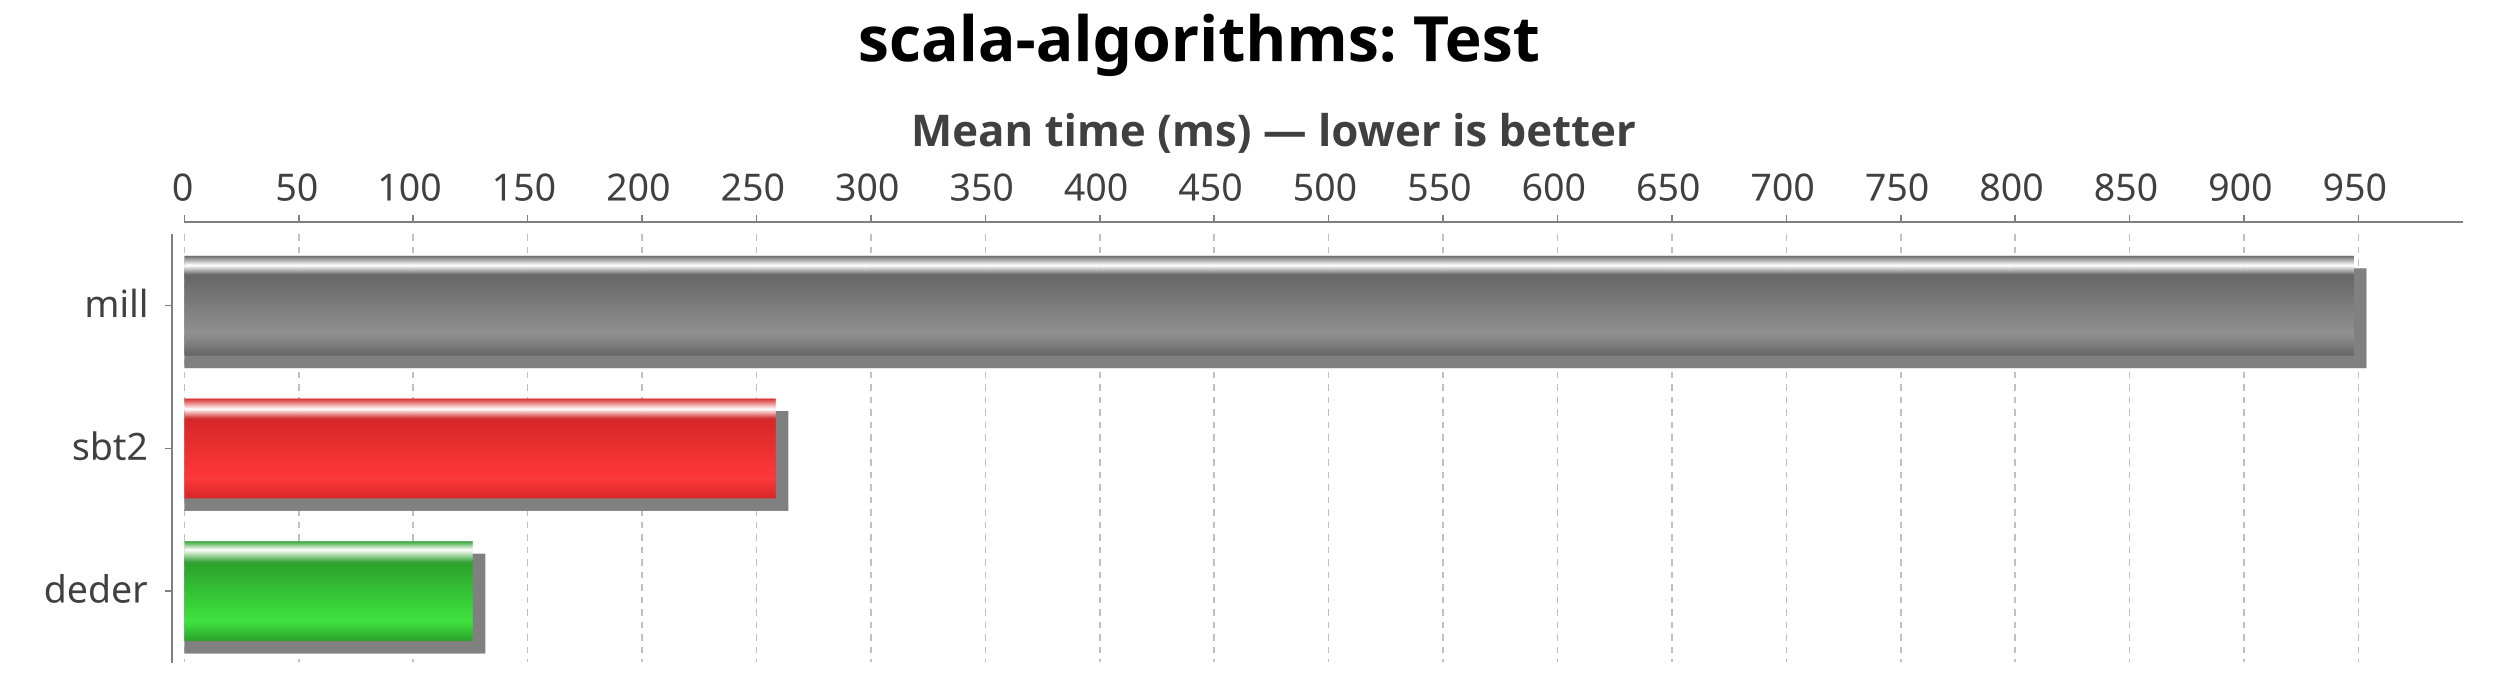
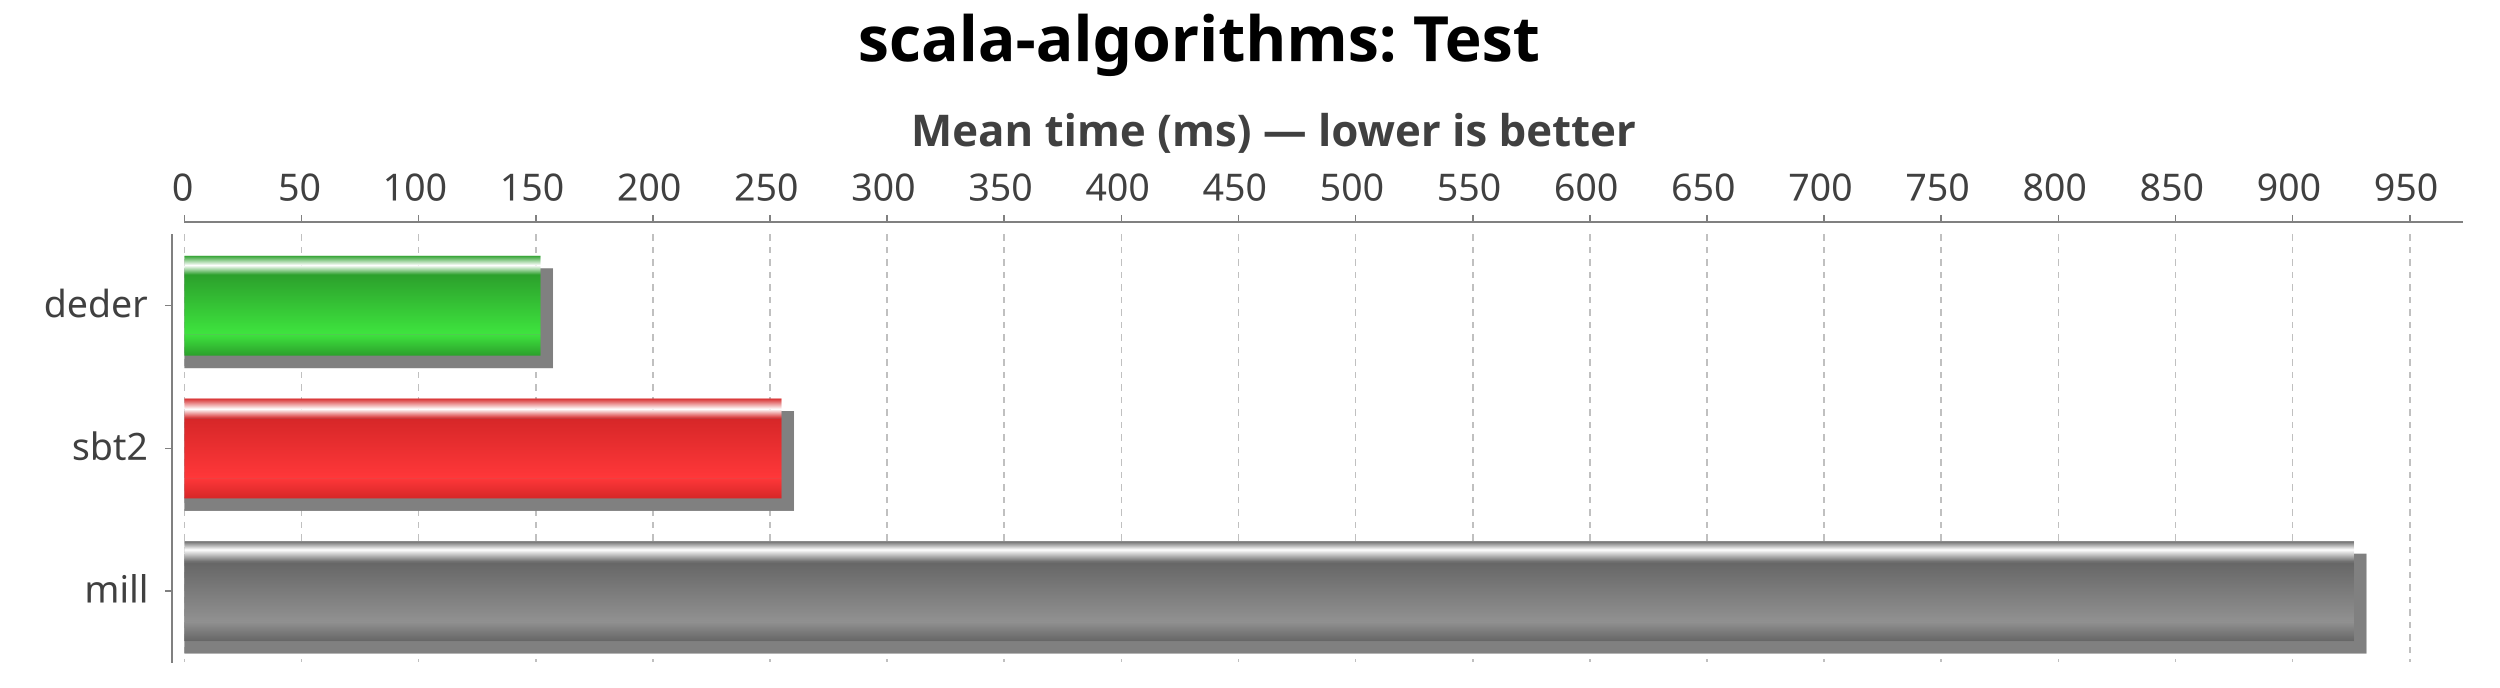
<svg xmlns="http://www.w3.org/2000/svg" width="800" height="220" text-rendering="auto" shape-rendering="auto">
  <defs>
-     <linearGradient id="_252529606667gp1" x1="0" y1="85" x2="0" y2="88" gradientUnits="userSpaceOnUse">
+     <linearGradient id="_90914662041gp8" x1="0" y1="173.18" x2="0" y2="176" gradientUnits="userSpaceOnUse">
+       <stop offset="0%" stop-color="rgb(102,102,102)" />
+       <stop offset="100%" stop-color="rgb(255,255,255)" />
+     </linearGradient>
+     <linearGradient id="_90914662041gp3" x1="0" y1="107" x2="0" y2="113.82" gradientUnits="userSpaceOnUse">
+       <stop offset="0%" stop-color="rgb(62,228,62)" />
+       <stop offset="100%" stop-color="rgb(44,160,44)" />
+     </linearGradient>
+     <linearGradient id="_90914662041gp4" x1="0" y1="127.52" x2="0" y2="131" gradientUnits="userSpaceOnUse">
+       <stop offset="0%" stop-color="rgb(214,39,40)" />
+       <stop offset="100%" stop-color="rgb(255,255,255)" />
+     </linearGradient>
+     <linearGradient id="_90914662041gp7" x1="0" y1="153" x2="0" y2="159.48" gradientUnits="userSpaceOnUse">
+       <stop offset="0%" stop-color="rgb(255,55,57)" />
+       <stop offset="100%" stop-color="rgb(214,39,40)" />
+     </linearGradient>
+     <linearGradient id="_90914662041gp1" x1="0" y1="85" x2="0" y2="88" gradientUnits="userSpaceOnUse">
+       <stop offset="0%" stop-color="rgb(255,255,255)" />
+       <stop offset="100%" stop-color="rgb(44,160,44)" />
+     </linearGradient>
+     <linearGradient id="_90914662041gp5" x1="0" y1="131" x2="0" y2="134" gradientUnits="userSpaceOnUse">
+       <stop offset="0%" stop-color="rgb(255,255,255)" />
+       <stop offset="100%" stop-color="rgb(214,39,40)" />
+     </linearGradient>
+     <linearGradient id="_90914662041gp9" x1="0" y1="176" x2="0" y2="180" gradientUnits="userSpaceOnUse">
      <stop offset="0%" stop-color="rgb(255,255,255)" />
      <stop offset="100%" stop-color="rgb(102,102,102)" />
    </linearGradient>
-     <linearGradient id="_252529606667gp3" x1="0" y1="107" x2="0" y2="113.82" gradientUnits="userSpaceOnUse">
+     <linearGradient id="_90914662041gp0" x1="0" y1="81.85" x2="0" y2="85" gradientUnits="userSpaceOnUse">
+       <stop offset="0%" stop-color="rgb(44,160,44)" />
+       <stop offset="100%" stop-color="rgb(255,255,255)" />
+     </linearGradient>
+     <linearGradient id="_90914662041gp2" x1="0" y1="88" x2="0" y2="107" gradientUnits="userSpaceOnUse">
+       <stop offset="0%" stop-color="rgb(44,160,44)" />
+       <stop offset="100%" stop-color="rgb(62,228,62)" />
+     </linearGradient>
+     <linearGradient id="_90914662041gp6" x1="0" y1="134" x2="0" y2="153" gradientUnits="userSpaceOnUse">
+       <stop offset="0%" stop-color="rgb(214,39,40)" />
+       <stop offset="100%" stop-color="rgb(255,55,57)" />
+     </linearGradient>
+     <linearGradient id="_90914662041gp10" x1="0" y1="180" x2="0" y2="199" gradientUnits="userSpaceOnUse">
+       <stop offset="0%" stop-color="rgb(102,102,102)" />
+       <stop offset="100%" stop-color="rgb(145,145,145)" />
+     </linearGradient>
+     <linearGradient id="_90914662041gp11" x1="0" y1="199" x2="0" y2="205.15" gradientUnits="userSpaceOnUse">
      <stop offset="0%" stop-color="rgb(145,145,145)" />
      <stop offset="100%" stop-color="rgb(102,102,102)" />
    </linearGradient>
-     <linearGradient id="_252529606667gp9" x1="0" y1="176" x2="0" y2="180" gradientUnits="userSpaceOnUse">
-       <stop offset="0%" stop-color="rgb(255,255,255)" />
-       <stop offset="100%" stop-color="rgb(44,160,44)" />
-     </linearGradient>
-     <linearGradient id="_252529606667gp4" x1="0" y1="127.52" x2="0" y2="131" gradientUnits="userSpaceOnUse">
-       <stop offset="0%" stop-color="rgb(214,39,40)" />
-       <stop offset="100%" stop-color="rgb(255,255,255)" />
-     </linearGradient>
-     <linearGradient id="_252529606667gp7" x1="0" y1="153" x2="0" y2="159.48" gradientUnits="userSpaceOnUse">
-       <stop offset="0%" stop-color="rgb(255,55,57)" />
-       <stop offset="100%" stop-color="rgb(214,39,40)" />
-     </linearGradient>
-     <linearGradient id="_252529606667gp0" x1="0" y1="81.85" x2="0" y2="85" gradientUnits="userSpaceOnUse">
-       <stop offset="0%" stop-color="rgb(102,102,102)" />
-       <stop offset="100%" stop-color="rgb(255,255,255)" />
-     </linearGradient>
-     <linearGradient id="_252529606667gp5" x1="0" y1="131" x2="0" y2="134" gradientUnits="userSpaceOnUse">
-       <stop offset="0%" stop-color="rgb(255,255,255)" />
-       <stop offset="100%" stop-color="rgb(214,39,40)" />
-     </linearGradient>
-     <linearGradient id="_252529606667gp6" x1="0" y1="134" x2="0" y2="153" gradientUnits="userSpaceOnUse">
-       <stop offset="0%" stop-color="rgb(214,39,40)" />
-       <stop offset="100%" stop-color="rgb(255,55,57)" />
-     </linearGradient>
-     <linearGradient id="_252529606667gp11" x1="0" y1="199" x2="0" y2="205.15" gradientUnits="userSpaceOnUse">
-       <stop offset="0%" stop-color="rgb(62,228,62)" />
-       <stop offset="100%" stop-color="rgb(44,160,44)" />
-     </linearGradient>
-     <linearGradient id="_252529606667gp2" x1="0" y1="88" x2="0" y2="107" gradientUnits="userSpaceOnUse">
-       <stop offset="0%" stop-color="rgb(102,102,102)" />
-       <stop offset="100%" stop-color="rgb(145,145,145)" />
-     </linearGradient>
-     <linearGradient id="_252529606667gp10" x1="0" y1="180" x2="0" y2="199" gradientUnits="userSpaceOnUse">
-       <stop offset="0%" stop-color="rgb(44,160,44)" />
-       <stop offset="100%" stop-color="rgb(62,228,62)" />
-     </linearGradient>
-     <linearGradient id="_252529606667gp8" x1="0" y1="173.18" x2="0" y2="176" gradientUnits="userSpaceOnUse">
-       <stop offset="0%" stop-color="rgb(44,160,44)" />
-       <stop offset="100%" stop-color="rgb(255,255,255)" />
-     </linearGradient>
-     <clipPath id="_252529606667clip-0">
+     <clipPath id="_90914662041clip-0">
      <path d="M0,0L0,220L800,220L800,0Z" />
    </clipPath>
-     <clipPath id="_252529606667clip-1">
+     <clipPath id="_90914662041clip-1">
      <path d="M59,75L59,212L788,212L788,75Z" />
    </clipPath>
  </defs>
-   <rect x="0" y="0" width="800" height="220" style="fill:rgb(255,255,255)" clip-path="url(#_252529606667clip-0)" />
+   <rect x="0" y="0" width="800" height="220" style="fill:rgb(255,255,255)" clip-path="url(#_90914662041clip-0)" />
  <g>
-     <text x="274.5" y="19.56" style="fill: rgb(0,0,0); fill-opacity: 1.0; font-family: sans-serif; font-size: 20px; font-weight: bold;" clip-path="url(#_252529606667clip-0)">scala-algorithms: Test</text>
+     <text x="274.5" y="19.56" style="fill: rgb(0,0,0); fill-opacity: 1.0; font-family: sans-serif; font-size: 20px; font-weight: bold;" clip-path="url(#_90914662041clip-0)">scala-algorithms: Test</text>
  </g>
-   <rect x="59" y="75" width="729" height="137" style="fill:rgb(255,255,255)" clip-path="url(#_252529606667clip-0)" />
-   <line x1="59" y1="71" x2="788" y2="71" style="stroke-width:0.5;stroke:rgb(128,128,128);stroke-opacity:1.0;stroke-linecap:square;stroke-miterlimit:10;shape-rendering:crispEdges" clip-path="url(#_252529606667clip-0)" />
+   <rect x="59" y="75" width="729" height="137" style="fill:rgb(255,255,255)" clip-path="url(#_90914662041clip-0)" />
+   <line x1="59" y1="71" x2="788" y2="71" style="stroke-width:0.5;stroke:rgb(128,128,128);stroke-opacity:1.0;stroke-linecap:square;stroke-miterlimit:10;shape-rendering:crispEdges" clip-path="url(#_90914662041clip-0)" />
  <g>
-     <text x="55" y="64.17" style="fill: rgb(64,64,64); fill-opacity: 1.0; font-family: sans-serif; font-size: 12px;" clip-path="url(#_252529606667clip-0)">0</text>
+     <text x="55" y="64.17" style="fill: rgb(64,64,64); fill-opacity: 1.0; font-family: sans-serif; font-size: 12px;" clip-path="url(#_90914662041clip-0)">0</text>
  </g>
-   <line x1="59" y1="69" x2="59" y2="71" style="stroke-width:0.5;stroke:rgb(128,128,128);stroke-opacity:1.0;stroke-linecap:square;stroke-miterlimit:10;shape-rendering:crispEdges" clip-path="url(#_252529606667clip-0)" />
+   <line x1="59" y1="69" x2="59" y2="71" style="stroke-width:0.5;stroke:rgb(128,128,128);stroke-opacity:1.0;stroke-linecap:square;stroke-miterlimit:10;shape-rendering:crispEdges" clip-path="url(#_90914662041clip-0)" />
  <g>
-     <text x="88.12" y="64.17" style="fill: rgb(64,64,64); fill-opacity: 1.0; font-family: sans-serif; font-size: 12px;" clip-path="url(#_252529606667clip-0)">50</text>
+     <text x="88.98" y="64.17" style="fill: rgb(64,64,64); fill-opacity: 1.0; font-family: sans-serif; font-size: 12px;" clip-path="url(#_90914662041clip-0)">50</text>
  </g>
-   <line x1="95.62" y1="69" x2="95.62" y2="71" style="stroke-width:0.5;stroke:rgb(128,128,128);stroke-opacity:1.0;stroke-linecap:square;stroke-miterlimit:10;shape-rendering:crispEdges" clip-path="url(#_252529606667clip-0)" />
+   <line x1="96.48" y1="69" x2="96.48" y2="71" style="stroke-width:0.5;stroke:rgb(128,128,128);stroke-opacity:1.0;stroke-linecap:square;stroke-miterlimit:10;shape-rendering:crispEdges" clip-path="url(#_90914662041clip-0)" />
  <g>
-     <text x="120.73" y="64.17" style="fill: rgb(64,64,64); fill-opacity: 1.0; font-family: sans-serif; font-size: 12px;" clip-path="url(#_252529606667clip-0)">100</text>
+     <text x="122.46" y="64.17" style="fill: rgb(64,64,64); fill-opacity: 1.0; font-family: sans-serif; font-size: 12px;" clip-path="url(#_90914662041clip-0)">100</text>
  </g>
-   <line x1="132.23" y1="69" x2="132.23" y2="71" style="stroke-width:0.5;stroke:rgb(128,128,128);stroke-opacity:1.0;stroke-linecap:square;stroke-miterlimit:10;shape-rendering:crispEdges" clip-path="url(#_252529606667clip-0)" />
+   <line x1="133.96" y1="69" x2="133.96" y2="71" style="stroke-width:0.5;stroke:rgb(128,128,128);stroke-opacity:1.0;stroke-linecap:square;stroke-miterlimit:10;shape-rendering:crispEdges" clip-path="url(#_90914662041clip-0)" />
  <g>
-     <text x="157.35" y="64.17" style="fill: rgb(64,64,64); fill-opacity: 1.0; font-family: sans-serif; font-size: 12px;" clip-path="url(#_252529606667clip-0)">150</text>
+     <text x="159.94" y="64.17" style="fill: rgb(64,64,64); fill-opacity: 1.0; font-family: sans-serif; font-size: 12px;" clip-path="url(#_90914662041clip-0)">150</text>
  </g>
-   <line x1="168.85" y1="69" x2="168.85" y2="71" style="stroke-width:0.5;stroke:rgb(128,128,128);stroke-opacity:1.0;stroke-linecap:square;stroke-miterlimit:10;shape-rendering:crispEdges" clip-path="url(#_252529606667clip-0)" />
+   <line x1="171.44" y1="69" x2="171.44" y2="71" style="stroke-width:0.5;stroke:rgb(128,128,128);stroke-opacity:1.0;stroke-linecap:square;stroke-miterlimit:10;shape-rendering:crispEdges" clip-path="url(#_90914662041clip-0)" />
  <g>
-     <text x="193.97" y="64.17" style="fill: rgb(64,64,64); fill-opacity: 1.0; font-family: sans-serif; font-size: 12px;" clip-path="url(#_252529606667clip-0)">200</text>
+     <text x="197.42" y="64.17" style="fill: rgb(64,64,64); fill-opacity: 1.0; font-family: sans-serif; font-size: 12px;" clip-path="url(#_90914662041clip-0)">200</text>
  </g>
-   <line x1="205.47" y1="69" x2="205.47" y2="71" style="stroke-width:0.5;stroke:rgb(128,128,128);stroke-opacity:1.0;stroke-linecap:square;stroke-miterlimit:10;shape-rendering:crispEdges" clip-path="url(#_252529606667clip-0)" />
+   <line x1="208.92" y1="69" x2="208.92" y2="71" style="stroke-width:0.5;stroke:rgb(128,128,128);stroke-opacity:1.0;stroke-linecap:square;stroke-miterlimit:10;shape-rendering:crispEdges" clip-path="url(#_90914662041clip-0)" />
  <g>
-     <text x="230.59" y="64.17" style="fill: rgb(64,64,64); fill-opacity: 1.0; font-family: sans-serif; font-size: 12px;" clip-path="url(#_252529606667clip-0)">250</text>
+     <text x="234.9" y="64.17" style="fill: rgb(64,64,64); fill-opacity: 1.0; font-family: sans-serif; font-size: 12px;" clip-path="url(#_90914662041clip-0)">250</text>
  </g>
-   <line x1="242.09" y1="69" x2="242.09" y2="71" style="stroke-width:0.5;stroke:rgb(128,128,128);stroke-opacity:1.0;stroke-linecap:square;stroke-miterlimit:10;shape-rendering:crispEdges" clip-path="url(#_252529606667clip-0)" />
+   <line x1="246.4" y1="69" x2="246.4" y2="71" style="stroke-width:0.5;stroke:rgb(128,128,128);stroke-opacity:1.0;stroke-linecap:square;stroke-miterlimit:10;shape-rendering:crispEdges" clip-path="url(#_90914662041clip-0)" />
  <g>
-     <text x="267.2" y="64.17" style="fill: rgb(64,64,64); fill-opacity: 1.0; font-family: sans-serif; font-size: 12px;" clip-path="url(#_252529606667clip-0)">300</text>
+     <text x="272.38" y="64.17" style="fill: rgb(64,64,64); fill-opacity: 1.0; font-family: sans-serif; font-size: 12px;" clip-path="url(#_90914662041clip-0)">300</text>
  </g>
-   <line x1="278.7" y1="69" x2="278.7" y2="71" style="stroke-width:0.5;stroke:rgb(128,128,128);stroke-opacity:1.0;stroke-linecap:square;stroke-miterlimit:10;shape-rendering:crispEdges" clip-path="url(#_252529606667clip-0)" />
+   <line x1="283.88" y1="69" x2="283.88" y2="71" style="stroke-width:0.5;stroke:rgb(128,128,128);stroke-opacity:1.0;stroke-linecap:square;stroke-miterlimit:10;shape-rendering:crispEdges" clip-path="url(#_90914662041clip-0)" />
  <g>
-     <text x="303.82" y="64.17" style="fill: rgb(64,64,64); fill-opacity: 1.0; font-family: sans-serif; font-size: 12px;" clip-path="url(#_252529606667clip-0)">350</text>
+     <text x="309.86" y="64.17" style="fill: rgb(64,64,64); fill-opacity: 1.0; font-family: sans-serif; font-size: 12px;" clip-path="url(#_90914662041clip-0)">350</text>
  </g>
-   <line x1="315.32" y1="69" x2="315.32" y2="71" style="stroke-width:0.5;stroke:rgb(128,128,128);stroke-opacity:1.0;stroke-linecap:square;stroke-miterlimit:10;shape-rendering:crispEdges" clip-path="url(#_252529606667clip-0)" />
+   <line x1="321.36" y1="69" x2="321.36" y2="71" style="stroke-width:0.5;stroke:rgb(128,128,128);stroke-opacity:1.0;stroke-linecap:square;stroke-miterlimit:10;shape-rendering:crispEdges" clip-path="url(#_90914662041clip-0)" />
  <g>
-     <text x="340.44" y="64.17" style="fill: rgb(64,64,64); fill-opacity: 1.0; font-family: sans-serif; font-size: 12px;" clip-path="url(#_252529606667clip-0)">400</text>
+     <text x="347.34" y="64.17" style="fill: rgb(64,64,64); fill-opacity: 1.0; font-family: sans-serif; font-size: 12px;" clip-path="url(#_90914662041clip-0)">400</text>
  </g>
-   <line x1="351.94" y1="69" x2="351.94" y2="71" style="stroke-width:0.5;stroke:rgb(128,128,128);stroke-opacity:1.0;stroke-linecap:square;stroke-miterlimit:10;shape-rendering:crispEdges" clip-path="url(#_252529606667clip-0)" />
+   <line x1="358.84" y1="69" x2="358.84" y2="71" style="stroke-width:0.5;stroke:rgb(128,128,128);stroke-opacity:1.0;stroke-linecap:square;stroke-miterlimit:10;shape-rendering:crispEdges" clip-path="url(#_90914662041clip-0)" />
  <g>
-     <text x="377.06" y="64.17" style="fill: rgb(64,64,64); fill-opacity: 1.0; font-family: sans-serif; font-size: 12px;" clip-path="url(#_252529606667clip-0)">450</text>
+     <text x="384.82" y="64.17" style="fill: rgb(64,64,64); fill-opacity: 1.0; font-family: sans-serif; font-size: 12px;" clip-path="url(#_90914662041clip-0)">450</text>
  </g>
-   <line x1="388.56" y1="69" x2="388.56" y2="71" style="stroke-width:0.5;stroke:rgb(128,128,128);stroke-opacity:1.0;stroke-linecap:square;stroke-miterlimit:10;shape-rendering:crispEdges" clip-path="url(#_252529606667clip-0)" />
+   <line x1="396.32" y1="69" x2="396.32" y2="71" style="stroke-width:0.5;stroke:rgb(128,128,128);stroke-opacity:1.0;stroke-linecap:square;stroke-miterlimit:10;shape-rendering:crispEdges" clip-path="url(#_90914662041clip-0)" />
  <g>
-     <text x="413.67" y="64.17" style="fill: rgb(64,64,64); fill-opacity: 1.0; font-family: sans-serif; font-size: 12px;" clip-path="url(#_252529606667clip-0)">500</text>
+     <text x="422.3" y="64.17" style="fill: rgb(64,64,64); fill-opacity: 1.0; font-family: sans-serif; font-size: 12px;" clip-path="url(#_90914662041clip-0)">500</text>
  </g>
-   <line x1="425.17" y1="69" x2="425.17" y2="71" style="stroke-width:0.5;stroke:rgb(128,128,128);stroke-opacity:1.0;stroke-linecap:square;stroke-miterlimit:10;shape-rendering:crispEdges" clip-path="url(#_252529606667clip-0)" />
+   <line x1="433.8" y1="69" x2="433.8" y2="71" style="stroke-width:0.5;stroke:rgb(128,128,128);stroke-opacity:1.0;stroke-linecap:square;stroke-miterlimit:10;shape-rendering:crispEdges" clip-path="url(#_90914662041clip-0)" />
  <g>
-     <text x="450.29" y="64.17" style="fill: rgb(64,64,64); fill-opacity: 1.0; font-family: sans-serif; font-size: 12px;" clip-path="url(#_252529606667clip-0)">550</text>
+     <text x="459.78" y="64.17" style="fill: rgb(64,64,64); fill-opacity: 1.0; font-family: sans-serif; font-size: 12px;" clip-path="url(#_90914662041clip-0)">550</text>
  </g>
-   <line x1="461.79" y1="69" x2="461.79" y2="71" style="stroke-width:0.5;stroke:rgb(128,128,128);stroke-opacity:1.0;stroke-linecap:square;stroke-miterlimit:10;shape-rendering:crispEdges" clip-path="url(#_252529606667clip-0)" />
+   <line x1="471.28" y1="69" x2="471.28" y2="71" style="stroke-width:0.5;stroke:rgb(128,128,128);stroke-opacity:1.0;stroke-linecap:square;stroke-miterlimit:10;shape-rendering:crispEdges" clip-path="url(#_90914662041clip-0)" />
  <g>
-     <text x="486.91" y="64.17" style="fill: rgb(64,64,64); fill-opacity: 1.0; font-family: sans-serif; font-size: 12px;" clip-path="url(#_252529606667clip-0)">600</text>
+     <text x="497.26" y="64.17" style="fill: rgb(64,64,64); fill-opacity: 1.0; font-family: sans-serif; font-size: 12px;" clip-path="url(#_90914662041clip-0)">600</text>
  </g>
-   <line x1="498.41" y1="69" x2="498.41" y2="71" style="stroke-width:0.5;stroke:rgb(128,128,128);stroke-opacity:1.0;stroke-linecap:square;stroke-miterlimit:10;shape-rendering:crispEdges" clip-path="url(#_252529606667clip-0)" />
+   <line x1="508.76" y1="69" x2="508.76" y2="71" style="stroke-width:0.5;stroke:rgb(128,128,128);stroke-opacity:1.0;stroke-linecap:square;stroke-miterlimit:10;shape-rendering:crispEdges" clip-path="url(#_90914662041clip-0)" />
  <g>
-     <text x="523.53" y="64.17" style="fill: rgb(64,64,64); fill-opacity: 1.0; font-family: sans-serif; font-size: 12px;" clip-path="url(#_252529606667clip-0)">650</text>
+     <text x="534.75" y="64.17" style="fill: rgb(64,64,64); fill-opacity: 1.0; font-family: sans-serif; font-size: 12px;" clip-path="url(#_90914662041clip-0)">650</text>
  </g>
-   <line x1="535.03" y1="69" x2="535.03" y2="71" style="stroke-width:0.5;stroke:rgb(128,128,128);stroke-opacity:1.0;stroke-linecap:square;stroke-miterlimit:10;shape-rendering:crispEdges" clip-path="url(#_252529606667clip-0)" />
+   <line x1="546.25" y1="69" x2="546.25" y2="71" style="stroke-width:0.5;stroke:rgb(128,128,128);stroke-opacity:1.0;stroke-linecap:square;stroke-miterlimit:10;shape-rendering:crispEdges" clip-path="url(#_90914662041clip-0)" />
  <g>
-     <text x="560.14" y="64.17" style="fill: rgb(64,64,64); fill-opacity: 1.0; font-family: sans-serif; font-size: 12px;" clip-path="url(#_252529606667clip-0)">700</text>
+     <text x="572.23" y="64.17" style="fill: rgb(64,64,64); fill-opacity: 1.0; font-family: sans-serif; font-size: 12px;" clip-path="url(#_90914662041clip-0)">700</text>
  </g>
-   <line x1="571.64" y1="69" x2="571.64" y2="71" style="stroke-width:0.5;stroke:rgb(128,128,128);stroke-opacity:1.0;stroke-linecap:square;stroke-miterlimit:10;shape-rendering:crispEdges" clip-path="url(#_252529606667clip-0)" />
+   <line x1="583.73" y1="69" x2="583.73" y2="71" style="stroke-width:0.5;stroke:rgb(128,128,128);stroke-opacity:1.0;stroke-linecap:square;stroke-miterlimit:10;shape-rendering:crispEdges" clip-path="url(#_90914662041clip-0)" />
  <g>
-     <text x="596.76" y="64.17" style="fill: rgb(64,64,64); fill-opacity: 1.0; font-family: sans-serif; font-size: 12px;" clip-path="url(#_252529606667clip-0)">750</text>
+     <text x="609.71" y="64.17" style="fill: rgb(64,64,64); fill-opacity: 1.0; font-family: sans-serif; font-size: 12px;" clip-path="url(#_90914662041clip-0)">750</text>
  </g>
-   <line x1="608.26" y1="69" x2="608.26" y2="71" style="stroke-width:0.5;stroke:rgb(128,128,128);stroke-opacity:1.0;stroke-linecap:square;stroke-miterlimit:10;shape-rendering:crispEdges" clip-path="url(#_252529606667clip-0)" />
+   <line x1="621.21" y1="69" x2="621.21" y2="71" style="stroke-width:0.5;stroke:rgb(128,128,128);stroke-opacity:1.0;stroke-linecap:square;stroke-miterlimit:10;shape-rendering:crispEdges" clip-path="url(#_90914662041clip-0)" />
  <g>
-     <text x="633.38" y="64.17" style="fill: rgb(64,64,64); fill-opacity: 1.0; font-family: sans-serif; font-size: 12px;" clip-path="url(#_252529606667clip-0)">800</text>
+     <text x="647.19" y="64.17" style="fill: rgb(64,64,64); fill-opacity: 1.0; font-family: sans-serif; font-size: 12px;" clip-path="url(#_90914662041clip-0)">800</text>
  </g>
-   <line x1="644.88" y1="69" x2="644.88" y2="71" style="stroke-width:0.5;stroke:rgb(128,128,128);stroke-opacity:1.0;stroke-linecap:square;stroke-miterlimit:10;shape-rendering:crispEdges" clip-path="url(#_252529606667clip-0)" />
+   <line x1="658.69" y1="69" x2="658.69" y2="71" style="stroke-width:0.5;stroke:rgb(128,128,128);stroke-opacity:1.0;stroke-linecap:square;stroke-miterlimit:10;shape-rendering:crispEdges" clip-path="url(#_90914662041clip-0)" />
  <g>
-     <text x="670" y="64.17" style="fill: rgb(64,64,64); fill-opacity: 1.0; font-family: sans-serif; font-size: 12px;" clip-path="url(#_252529606667clip-0)">850</text>
+     <text x="684.67" y="64.17" style="fill: rgb(64,64,64); fill-opacity: 1.0; font-family: sans-serif; font-size: 12px;" clip-path="url(#_90914662041clip-0)">850</text>
  </g>
-   <line x1="681.5" y1="69" x2="681.5" y2="71" style="stroke-width:0.5;stroke:rgb(128,128,128);stroke-opacity:1.0;stroke-linecap:square;stroke-miterlimit:10;shape-rendering:crispEdges" clip-path="url(#_252529606667clip-0)" />
+   <line x1="696.17" y1="69" x2="696.17" y2="71" style="stroke-width:0.5;stroke:rgb(128,128,128);stroke-opacity:1.0;stroke-linecap:square;stroke-miterlimit:10;shape-rendering:crispEdges" clip-path="url(#_90914662041clip-0)" />
  <g>
-     <text x="706.61" y="64.17" style="fill: rgb(64,64,64); fill-opacity: 1.0; font-family: sans-serif; font-size: 12px;" clip-path="url(#_252529606667clip-0)">900</text>
+     <text x="722.15" y="64.17" style="fill: rgb(64,64,64); fill-opacity: 1.0; font-family: sans-serif; font-size: 12px;" clip-path="url(#_90914662041clip-0)">900</text>
  </g>
-   <line x1="718.11" y1="69" x2="718.11" y2="71" style="stroke-width:0.5;stroke:rgb(128,128,128);stroke-opacity:1.0;stroke-linecap:square;stroke-miterlimit:10;shape-rendering:crispEdges" clip-path="url(#_252529606667clip-0)" />
+   <line x1="733.65" y1="69" x2="733.65" y2="71" style="stroke-width:0.5;stroke:rgb(128,128,128);stroke-opacity:1.0;stroke-linecap:square;stroke-miterlimit:10;shape-rendering:crispEdges" clip-path="url(#_90914662041clip-0)" />
  <g>
-     <text x="743.23" y="64.17" style="fill: rgb(64,64,64); fill-opacity: 1.0; font-family: sans-serif; font-size: 12px;" clip-path="url(#_252529606667clip-0)">950</text>
+     <text x="759.63" y="64.17" style="fill: rgb(64,64,64); fill-opacity: 1.0; font-family: sans-serif; font-size: 12px;" clip-path="url(#_90914662041clip-0)">950</text>
  </g>
-   <line x1="754.73" y1="69" x2="754.73" y2="71" style="stroke-width:0.5;stroke:rgb(128,128,128);stroke-opacity:1.0;stroke-linecap:square;stroke-miterlimit:10;shape-rendering:crispEdges" clip-path="url(#_252529606667clip-0)" />
+   <line x1="771.13" y1="69" x2="771.13" y2="71" style="stroke-width:0.5;stroke:rgb(128,128,128);stroke-opacity:1.0;stroke-linecap:square;stroke-miterlimit:10;shape-rendering:crispEdges" clip-path="url(#_90914662041clip-0)" />
  <g>
-     <text x="291.5" y="46.73" style="fill: rgb(64,64,64); fill-opacity: 1.0; font-family: sans-serif; font-size: 14px; font-weight: bold;" clip-path="url(#_252529606667clip-0)">Mean time (ms) — lower is better</text>
+     <text x="291.5" y="46.73" style="fill: rgb(64,64,64); fill-opacity: 1.0; font-family: sans-serif; font-size: 14px; font-weight: bold;" clip-path="url(#_90914662041clip-0)">Mean time (ms) — lower is better</text>
  </g>
-   <line x1="55" y1="75" x2="55" y2="212" style="stroke-width:0.5;stroke:rgb(128,128,128);stroke-opacity:1.0;stroke-linecap:square;stroke-miterlimit:10;shape-rendering:crispEdges" clip-path="url(#_252529606667clip-0)" />
-   <line x1="55" y1="97.83" x2="55" y2="97.83" style="stroke-width:0.5;stroke:rgb(128,128,128);stroke-opacity:1.0;stroke-linecap:square;stroke-miterlimit:10;shape-rendering:crispEdges" clip-path="url(#_252529606667clip-0)" />
-   <line x1="55" y1="97.83" x2="53" y2="97.83" style="stroke-width:0.5;stroke:rgb(128,128,128);stroke-opacity:1.0;stroke-linecap:square;stroke-miterlimit:10;shape-rendering:crispEdges" clip-path="url(#_252529606667clip-0)" />
-   <line x1="55" y1="143.5" x2="55" y2="143.5" style="stroke-width:0.5;stroke:rgb(128,128,128);stroke-opacity:1.0;stroke-linecap:square;stroke-miterlimit:10;shape-rendering:crispEdges" clip-path="url(#_252529606667clip-0)" />
-   <line x1="55" y1="143.5" x2="53" y2="143.5" style="stroke-width:0.5;stroke:rgb(128,128,128);stroke-opacity:1.0;stroke-linecap:square;stroke-miterlimit:10;shape-rendering:crispEdges" clip-path="url(#_252529606667clip-0)" />
-   <line x1="55" y1="189.17" x2="55" y2="189.17" style="stroke-width:0.5;stroke:rgb(128,128,128);stroke-opacity:1.0;stroke-linecap:square;stroke-miterlimit:10;shape-rendering:crispEdges" clip-path="url(#_252529606667clip-0)" />
-   <line x1="55" y1="189.17" x2="53" y2="189.17" style="stroke-width:0.5;stroke:rgb(128,128,128);stroke-opacity:1.0;stroke-linecap:square;stroke-miterlimit:10;shape-rendering:crispEdges" clip-path="url(#_252529606667clip-0)" />
+   <line x1="55" y1="75" x2="55" y2="212" style="stroke-width:0.5;stroke:rgb(128,128,128);stroke-opacity:1.0;stroke-linecap:square;stroke-miterlimit:10;shape-rendering:crispEdges" clip-path="url(#_90914662041clip-0)" />
+   <line x1="55" y1="97.83" x2="55" y2="97.83" style="stroke-width:0.5;stroke:rgb(128,128,128);stroke-opacity:1.0;stroke-linecap:square;stroke-miterlimit:10;shape-rendering:crispEdges" clip-path="url(#_90914662041clip-0)" />
+   <line x1="55" y1="97.83" x2="53" y2="97.83" style="stroke-width:0.5;stroke:rgb(128,128,128);stroke-opacity:1.0;stroke-linecap:square;stroke-miterlimit:10;shape-rendering:crispEdges" clip-path="url(#_90914662041clip-0)" />
+   <line x1="55" y1="143.5" x2="55" y2="143.5" style="stroke-width:0.5;stroke:rgb(128,128,128);stroke-opacity:1.0;stroke-linecap:square;stroke-miterlimit:10;shape-rendering:crispEdges" clip-path="url(#_90914662041clip-0)" />
+   <line x1="55" y1="143.5" x2="53" y2="143.5" style="stroke-width:0.5;stroke:rgb(128,128,128);stroke-opacity:1.0;stroke-linecap:square;stroke-miterlimit:10;shape-rendering:crispEdges" clip-path="url(#_90914662041clip-0)" />
+   <line x1="55" y1="189.17" x2="55" y2="189.17" style="stroke-width:0.5;stroke:rgb(128,128,128);stroke-opacity:1.0;stroke-linecap:square;stroke-miterlimit:10;shape-rendering:crispEdges" clip-path="url(#_90914662041clip-0)" />
+   <line x1="55" y1="189.17" x2="53" y2="189.17" style="stroke-width:0.5;stroke:rgb(128,128,128);stroke-opacity:1.0;stroke-linecap:square;stroke-miterlimit:10;shape-rendering:crispEdges" clip-path="url(#_90914662041clip-0)" />
  <g>
-     <text x="27" y="101.47" style="fill: rgb(64,64,64); fill-opacity: 1.0; font-family: sans-serif; font-size: 12px;" clip-path="url(#_252529606667clip-0)">mill</text>
+     <text x="14" y="101.47" style="fill: rgb(64,64,64); fill-opacity: 1.0; font-family: sans-serif; font-size: 12px;" clip-path="url(#_90914662041clip-0)">deder</text>
  </g>
  <g>
-     <text x="23" y="147.14" style="fill: rgb(64,64,64); fill-opacity: 1.0; font-family: sans-serif; font-size: 12px;" clip-path="url(#_252529606667clip-0)">sbt2</text>
+     <text x="23" y="147.14" style="fill: rgb(64,64,64); fill-opacity: 1.0; font-family: sans-serif; font-size: 12px;" clip-path="url(#_90914662041clip-0)">sbt2</text>
  </g>
  <g>
-     <text x="14" y="192.81" style="fill: rgb(64,64,64); fill-opacity: 1.0; font-family: sans-serif; font-size: 12px;" clip-path="url(#_252529606667clip-0)">deder</text>
+     <text x="27" y="192.81" style="fill: rgb(64,64,64); fill-opacity: 1.0; font-family: sans-serif; font-size: 12px;" clip-path="url(#_90914662041clip-0)">mill</text>
  </g>
-   <line x1="59" y1="75" x2="59" y2="212" style="stroke-width:0.5;stroke:rgb(192,192,192);stroke-opacity:1.0;stroke-linejoin:bevel;stroke-miterlimit:0;stroke-dasharray:2.0,2.0;shape-rendering:crispEdges" clip-path="url(#_252529606667clip-1)" />
-   <line x1="95.62" y1="75" x2="95.62" y2="212" style="stroke-width:0.5;stroke:rgb(192,192,192);stroke-opacity:1.0;stroke-linejoin:bevel;stroke-miterlimit:0;stroke-dasharray:2.0,2.0;shape-rendering:crispEdges" clip-path="url(#_252529606667clip-1)" />
-   <line x1="132.23" y1="75" x2="132.23" y2="212" style="stroke-width:0.5;stroke:rgb(192,192,192);stroke-opacity:1.0;stroke-linejoin:bevel;stroke-miterlimit:0;stroke-dasharray:2.0,2.0;shape-rendering:crispEdges" clip-path="url(#_252529606667clip-1)" />
-   <line x1="168.85" y1="75" x2="168.85" y2="212" style="stroke-width:0.5;stroke:rgb(192,192,192);stroke-opacity:1.0;stroke-linejoin:bevel;stroke-miterlimit:0;stroke-dasharray:2.0,2.0;shape-rendering:crispEdges" clip-path="url(#_252529606667clip-1)" />
-   <line x1="205.47" y1="75" x2="205.47" y2="212" style="stroke-width:0.5;stroke:rgb(192,192,192);stroke-opacity:1.0;stroke-linejoin:bevel;stroke-miterlimit:0;stroke-dasharray:2.0,2.0;shape-rendering:crispEdges" clip-path="url(#_252529606667clip-1)" />
-   <line x1="242.09" y1="75" x2="242.09" y2="212" style="stroke-width:0.5;stroke:rgb(192,192,192);stroke-opacity:1.0;stroke-linejoin:bevel;stroke-miterlimit:0;stroke-dasharray:2.0,2.0;shape-rendering:crispEdges" clip-path="url(#_252529606667clip-1)" />
-   <line x1="278.7" y1="75" x2="278.7" y2="212" style="stroke-width:0.5;stroke:rgb(192,192,192);stroke-opacity:1.0;stroke-linejoin:bevel;stroke-miterlimit:0;stroke-dasharray:2.0,2.0;shape-rendering:crispEdges" clip-path="url(#_252529606667clip-1)" />
-   <line x1="315.32" y1="75" x2="315.32" y2="212" style="stroke-width:0.5;stroke:rgb(192,192,192);stroke-opacity:1.0;stroke-linejoin:bevel;stroke-miterlimit:0;stroke-dasharray:2.0,2.0;shape-rendering:crispEdges" clip-path="url(#_252529606667clip-1)" />
-   <line x1="351.94" y1="75" x2="351.94" y2="212" style="stroke-width:0.5;stroke:rgb(192,192,192);stroke-opacity:1.0;stroke-linejoin:bevel;stroke-miterlimit:0;stroke-dasharray:2.0,2.0;shape-rendering:crispEdges" clip-path="url(#_252529606667clip-1)" />
-   <line x1="388.56" y1="75" x2="388.56" y2="212" style="stroke-width:0.5;stroke:rgb(192,192,192);stroke-opacity:1.0;stroke-linejoin:bevel;stroke-miterlimit:0;stroke-dasharray:2.0,2.0;shape-rendering:crispEdges" clip-path="url(#_252529606667clip-1)" />
-   <line x1="425.17" y1="75" x2="425.17" y2="212" style="stroke-width:0.5;stroke:rgb(192,192,192);stroke-opacity:1.0;stroke-linejoin:bevel;stroke-miterlimit:0;stroke-dasharray:2.0,2.0;shape-rendering:crispEdges" clip-path="url(#_252529606667clip-1)" />
-   <line x1="461.79" y1="75" x2="461.79" y2="212" style="stroke-width:0.5;stroke:rgb(192,192,192);stroke-opacity:1.0;stroke-linejoin:bevel;stroke-miterlimit:0;stroke-dasharray:2.0,2.0;shape-rendering:crispEdges" clip-path="url(#_252529606667clip-1)" />
-   <line x1="498.41" y1="75" x2="498.41" y2="212" style="stroke-width:0.5;stroke:rgb(192,192,192);stroke-opacity:1.0;stroke-linejoin:bevel;stroke-miterlimit:0;stroke-dasharray:2.0,2.0;shape-rendering:crispEdges" clip-path="url(#_252529606667clip-1)" />
-   <line x1="535.03" y1="75" x2="535.03" y2="212" style="stroke-width:0.5;stroke:rgb(192,192,192);stroke-opacity:1.0;stroke-linejoin:bevel;stroke-miterlimit:0;stroke-dasharray:2.0,2.0;shape-rendering:crispEdges" clip-path="url(#_252529606667clip-1)" />
-   <line x1="571.64" y1="75" x2="571.64" y2="212" style="stroke-width:0.5;stroke:rgb(192,192,192);stroke-opacity:1.0;stroke-linejoin:bevel;stroke-miterlimit:0;stroke-dasharray:2.0,2.0;shape-rendering:crispEdges" clip-path="url(#_252529606667clip-1)" />
-   <line x1="608.26" y1="75" x2="608.26" y2="212" style="stroke-width:0.5;stroke:rgb(192,192,192);stroke-opacity:1.0;stroke-linejoin:bevel;stroke-miterlimit:0;stroke-dasharray:2.0,2.0;shape-rendering:crispEdges" clip-path="url(#_252529606667clip-1)" />
-   <line x1="644.88" y1="75" x2="644.88" y2="212" style="stroke-width:0.5;stroke:rgb(192,192,192);stroke-opacity:1.0;stroke-linejoin:bevel;stroke-miterlimit:0;stroke-dasharray:2.0,2.0;shape-rendering:crispEdges" clip-path="url(#_252529606667clip-1)" />
-   <line x1="681.5" y1="75" x2="681.5" y2="212" style="stroke-width:0.5;stroke:rgb(192,192,192);stroke-opacity:1.0;stroke-linejoin:bevel;stroke-miterlimit:0;stroke-dasharray:2.0,2.0;shape-rendering:crispEdges" clip-path="url(#_252529606667clip-1)" />
-   <line x1="718.11" y1="75" x2="718.11" y2="212" style="stroke-width:0.5;stroke:rgb(192,192,192);stroke-opacity:1.0;stroke-linejoin:bevel;stroke-miterlimit:0;stroke-dasharray:2.0,2.0;shape-rendering:crispEdges" clip-path="url(#_252529606667clip-1)" />
-   <line x1="754.73" y1="75" x2="754.73" y2="212" style="stroke-width:0.5;stroke:rgb(192,192,192);stroke-opacity:1.0;stroke-linejoin:bevel;stroke-miterlimit:0;stroke-dasharray:2.0,2.0;shape-rendering:crispEdges" clip-path="url(#_252529606667clip-1)" />
-   <rect x="59" y="85.85" width="698.29" height="31.97" style="fill:rgb(128,128,128)" clip-path="url(#_252529606667clip-1)" />
-   <rect x="59" y="81.85" width="694.29" height="3.15" style="fill:url(#_252529606667gp0)" clip-path="url(#_252529606667clip-1)" />
-   <rect x="59" y="85" width="694.29" height="3" style="fill:url(#_252529606667gp1)" clip-path="url(#_252529606667clip-1)" />
-   <rect x="59" y="88" width="694.29" height="19" style="fill:url(#_252529606667gp2)" clip-path="url(#_252529606667clip-1)" />
-   <rect x="59" y="107" width="694.29" height="6.82" style="fill:url(#_252529606667gp3)" clip-path="url(#_252529606667clip-1)" />
-   <rect x="59" y="131.52" width="193.27" height="31.97" style="fill:rgb(128,128,128)" clip-path="url(#_252529606667clip-1)" />
-   <rect x="59" y="127.52" width="189.27" height="3.48" style="fill:url(#_252529606667gp4)" clip-path="url(#_252529606667clip-1)" />
-   <rect x="59" y="131" width="189.27" height="3" style="fill:url(#_252529606667gp5)" clip-path="url(#_252529606667clip-1)" />
-   <rect x="59" y="134" width="189.27" height="19" style="fill:url(#_252529606667gp6)" clip-path="url(#_252529606667clip-1)" />
-   <rect x="59" y="153" width="189.27" height="6.48" style="fill:url(#_252529606667gp7)" clip-path="url(#_252529606667clip-1)" />
-   <rect x="59" y="177.18" width="96.3" height="31.97" style="fill:rgb(128,128,128)" clip-path="url(#_252529606667clip-1)" />
-   <rect x="59" y="173.18" width="92.3" height="2.82" style="fill:url(#_252529606667gp8)" clip-path="url(#_252529606667clip-1)" />
-   <rect x="59" y="176" width="92.3" height="4" style="fill:url(#_252529606667gp9)" clip-path="url(#_252529606667clip-1)" />
-   <rect x="59" y="180" width="92.3" height="19" style="fill:url(#_252529606667gp10)" clip-path="url(#_252529606667clip-1)" />
-   <rect x="59" y="199" width="92.3" height="6.15" style="fill:url(#_252529606667gp11)" clip-path="url(#_252529606667clip-1)" />
+   <line x1="59" y1="75" x2="59" y2="212" style="stroke-width:0.5;stroke:rgb(192,192,192);stroke-opacity:1.0;stroke-linejoin:bevel;stroke-miterlimit:0;stroke-dasharray:2.0,2.0;shape-rendering:crispEdges" clip-path="url(#_90914662041clip-1)" />
+   <line x1="96.48" y1="75" x2="96.48" y2="212" style="stroke-width:0.5;stroke:rgb(192,192,192);stroke-opacity:1.0;stroke-linejoin:bevel;stroke-miterlimit:0;stroke-dasharray:2.0,2.0;shape-rendering:crispEdges" clip-path="url(#_90914662041clip-1)" />
+   <line x1="133.96" y1="75" x2="133.96" y2="212" style="stroke-width:0.5;stroke:rgb(192,192,192);stroke-opacity:1.0;stroke-linejoin:bevel;stroke-miterlimit:0;stroke-dasharray:2.0,2.0;shape-rendering:crispEdges" clip-path="url(#_90914662041clip-1)" />
+   <line x1="171.44" y1="75" x2="171.44" y2="212" style="stroke-width:0.5;stroke:rgb(192,192,192);stroke-opacity:1.0;stroke-linejoin:bevel;stroke-miterlimit:0;stroke-dasharray:2.0,2.0;shape-rendering:crispEdges" clip-path="url(#_90914662041clip-1)" />
+   <line x1="208.92" y1="75" x2="208.92" y2="212" style="stroke-width:0.5;stroke:rgb(192,192,192);stroke-opacity:1.0;stroke-linejoin:bevel;stroke-miterlimit:0;stroke-dasharray:2.0,2.0;shape-rendering:crispEdges" clip-path="url(#_90914662041clip-1)" />
+   <line x1="246.4" y1="75" x2="246.4" y2="212" style="stroke-width:0.5;stroke:rgb(192,192,192);stroke-opacity:1.0;stroke-linejoin:bevel;stroke-miterlimit:0;stroke-dasharray:2.0,2.0;shape-rendering:crispEdges" clip-path="url(#_90914662041clip-1)" />
+   <line x1="283.88" y1="75" x2="283.88" y2="212" style="stroke-width:0.5;stroke:rgb(192,192,192);stroke-opacity:1.0;stroke-linejoin:bevel;stroke-miterlimit:0;stroke-dasharray:2.0,2.0;shape-rendering:crispEdges" clip-path="url(#_90914662041clip-1)" />
+   <line x1="321.36" y1="75" x2="321.36" y2="212" style="stroke-width:0.5;stroke:rgb(192,192,192);stroke-opacity:1.0;stroke-linejoin:bevel;stroke-miterlimit:0;stroke-dasharray:2.0,2.0;shape-rendering:crispEdges" clip-path="url(#_90914662041clip-1)" />
+   <line x1="358.84" y1="75" x2="358.84" y2="212" style="stroke-width:0.5;stroke:rgb(192,192,192);stroke-opacity:1.0;stroke-linejoin:bevel;stroke-miterlimit:0;stroke-dasharray:2.0,2.0;shape-rendering:crispEdges" clip-path="url(#_90914662041clip-1)" />
+   <line x1="396.32" y1="75" x2="396.32" y2="212" style="stroke-width:0.5;stroke:rgb(192,192,192);stroke-opacity:1.0;stroke-linejoin:bevel;stroke-miterlimit:0;stroke-dasharray:2.0,2.0;shape-rendering:crispEdges" clip-path="url(#_90914662041clip-1)" />
+   <line x1="433.8" y1="75" x2="433.8" y2="212" style="stroke-width:0.5;stroke:rgb(192,192,192);stroke-opacity:1.0;stroke-linejoin:bevel;stroke-miterlimit:0;stroke-dasharray:2.0,2.0;shape-rendering:crispEdges" clip-path="url(#_90914662041clip-1)" />
+   <line x1="471.28" y1="75" x2="471.28" y2="212" style="stroke-width:0.5;stroke:rgb(192,192,192);stroke-opacity:1.0;stroke-linejoin:bevel;stroke-miterlimit:0;stroke-dasharray:2.0,2.0;shape-rendering:crispEdges" clip-path="url(#_90914662041clip-1)" />
+   <line x1="508.76" y1="75" x2="508.76" y2="212" style="stroke-width:0.5;stroke:rgb(192,192,192);stroke-opacity:1.0;stroke-linejoin:bevel;stroke-miterlimit:0;stroke-dasharray:2.0,2.0;shape-rendering:crispEdges" clip-path="url(#_90914662041clip-1)" />
+   <line x1="546.25" y1="75" x2="546.25" y2="212" style="stroke-width:0.5;stroke:rgb(192,192,192);stroke-opacity:1.0;stroke-linejoin:bevel;stroke-miterlimit:0;stroke-dasharray:2.0,2.0;shape-rendering:crispEdges" clip-path="url(#_90914662041clip-1)" />
+   <line x1="583.73" y1="75" x2="583.73" y2="212" style="stroke-width:0.5;stroke:rgb(192,192,192);stroke-opacity:1.0;stroke-linejoin:bevel;stroke-miterlimit:0;stroke-dasharray:2.0,2.0;shape-rendering:crispEdges" clip-path="url(#_90914662041clip-1)" />
+   <line x1="621.21" y1="75" x2="621.21" y2="212" style="stroke-width:0.5;stroke:rgb(192,192,192);stroke-opacity:1.0;stroke-linejoin:bevel;stroke-miterlimit:0;stroke-dasharray:2.0,2.0;shape-rendering:crispEdges" clip-path="url(#_90914662041clip-1)" />
+   <line x1="658.69" y1="75" x2="658.69" y2="212" style="stroke-width:0.5;stroke:rgb(192,192,192);stroke-opacity:1.0;stroke-linejoin:bevel;stroke-miterlimit:0;stroke-dasharray:2.0,2.0;shape-rendering:crispEdges" clip-path="url(#_90914662041clip-1)" />
+   <line x1="696.17" y1="75" x2="696.17" y2="212" style="stroke-width:0.5;stroke:rgb(192,192,192);stroke-opacity:1.0;stroke-linejoin:bevel;stroke-miterlimit:0;stroke-dasharray:2.0,2.0;shape-rendering:crispEdges" clip-path="url(#_90914662041clip-1)" />
+   <line x1="733.65" y1="75" x2="733.65" y2="212" style="stroke-width:0.5;stroke:rgb(192,192,192);stroke-opacity:1.0;stroke-linejoin:bevel;stroke-miterlimit:0;stroke-dasharray:2.0,2.0;shape-rendering:crispEdges" clip-path="url(#_90914662041clip-1)" />
+   <line x1="771.13" y1="75" x2="771.13" y2="212" style="stroke-width:0.5;stroke:rgb(192,192,192);stroke-opacity:1.0;stroke-linejoin:bevel;stroke-miterlimit:0;stroke-dasharray:2.0,2.0;shape-rendering:crispEdges" clip-path="url(#_90914662041clip-1)" />
+   <rect x="59" y="85.85" width="117.97" height="31.97" style="fill:rgb(128,128,128)" clip-path="url(#_90914662041clip-1)" />
+   <rect x="59" y="81.85" width="113.97" height="3.15" style="fill:url(#_90914662041gp0)" clip-path="url(#_90914662041clip-1)" />
+   <rect x="59" y="85" width="113.97" height="3" style="fill:url(#_90914662041gp1)" clip-path="url(#_90914662041clip-1)" />
+   <rect x="59" y="88" width="113.97" height="19" style="fill:url(#_90914662041gp2)" clip-path="url(#_90914662041clip-1)" />
+   <rect x="59" y="107" width="113.97" height="6.82" style="fill:url(#_90914662041gp3)" clip-path="url(#_90914662041clip-1)" />
+   <rect x="59" y="131.52" width="195.09" height="31.97" style="fill:rgb(128,128,128)" clip-path="url(#_90914662041clip-1)" />
+   <rect x="59" y="127.52" width="191.09" height="3.48" style="fill:url(#_90914662041gp4)" clip-path="url(#_90914662041clip-1)" />
+   <rect x="59" y="131" width="191.09" height="3" style="fill:url(#_90914662041gp5)" clip-path="url(#_90914662041clip-1)" />
+   <rect x="59" y="134" width="191.09" height="19" style="fill:url(#_90914662041gp6)" clip-path="url(#_90914662041clip-1)" />
+   <rect x="59" y="153" width="191.09" height="6.48" style="fill:url(#_90914662041gp7)" clip-path="url(#_90914662041clip-1)" />
+   <rect x="59" y="177.18" width="698.29" height="31.97" style="fill:rgb(128,128,128)" clip-path="url(#_90914662041clip-1)" />
+   <rect x="59" y="173.18" width="694.29" height="2.82" style="fill:url(#_90914662041gp8)" clip-path="url(#_90914662041clip-1)" />
+   <rect x="59" y="176" width="694.29" height="4" style="fill:url(#_90914662041gp9)" clip-path="url(#_90914662041clip-1)" />
+   <rect x="59" y="180" width="694.29" height="19" style="fill:url(#_90914662041gp10)" clip-path="url(#_90914662041clip-1)" />
+   <rect x="59" y="199" width="694.29" height="6.15" style="fill:url(#_90914662041gp11)" clip-path="url(#_90914662041clip-1)" />
</svg>
